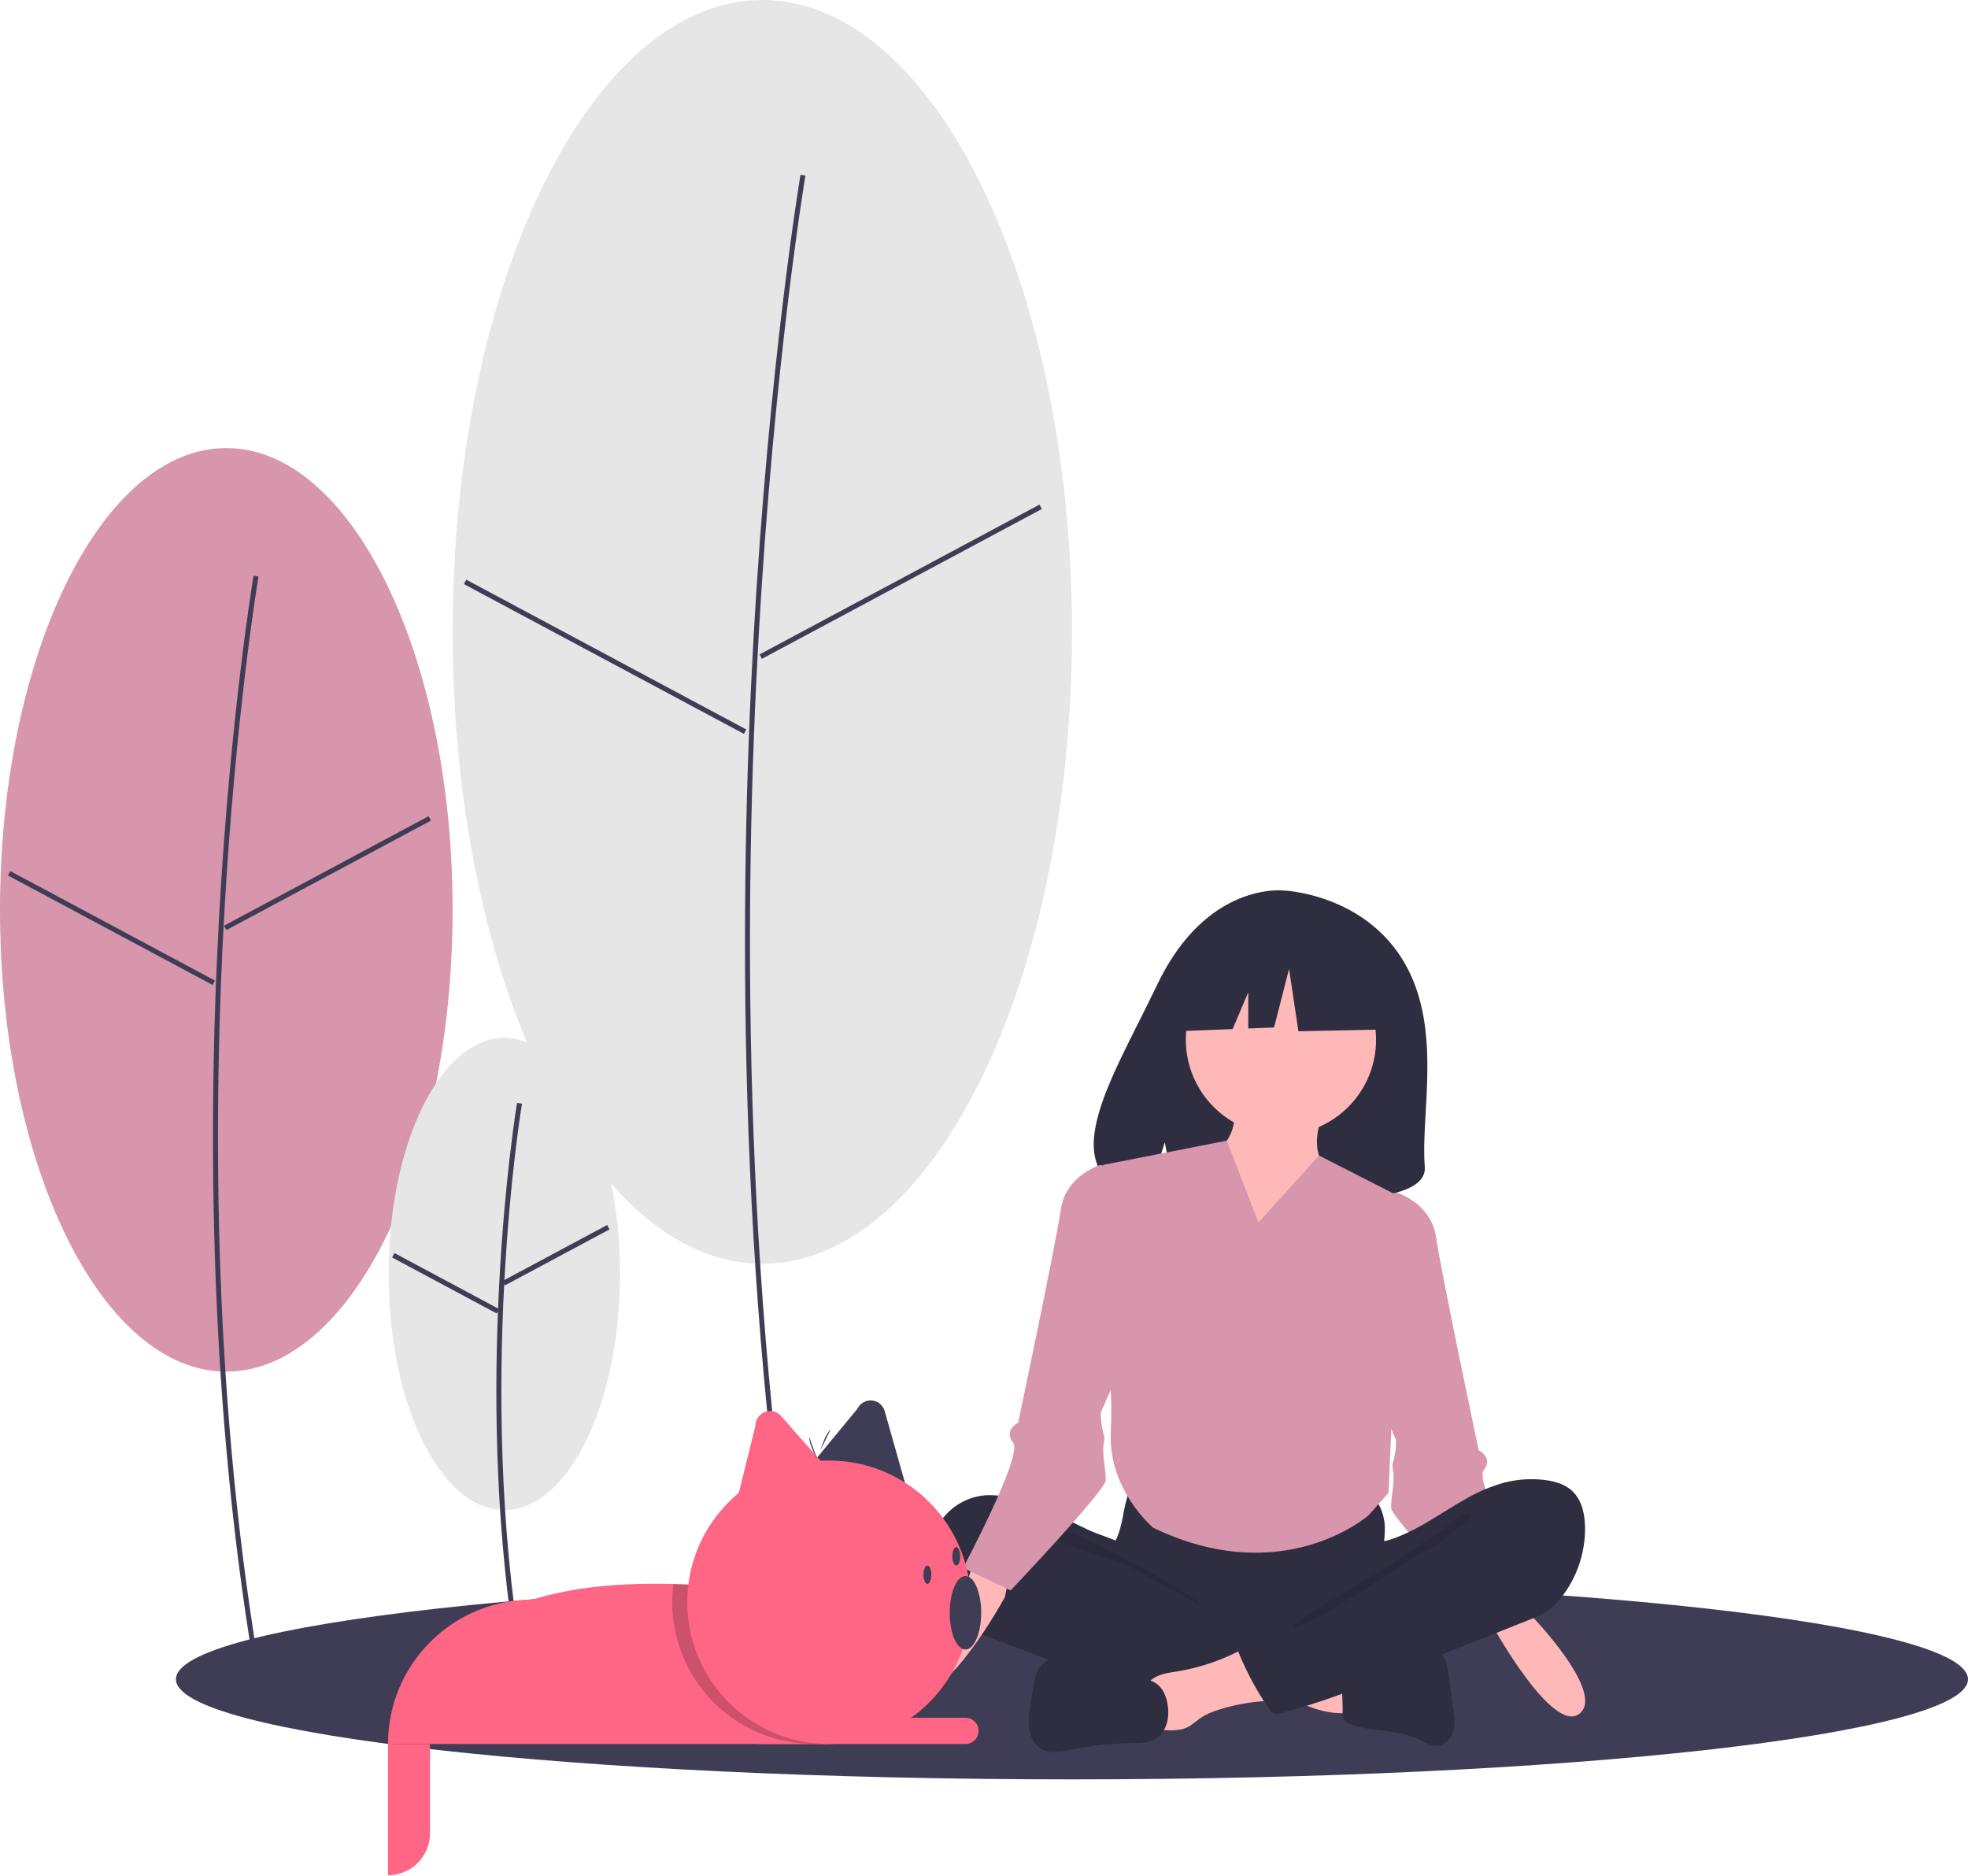
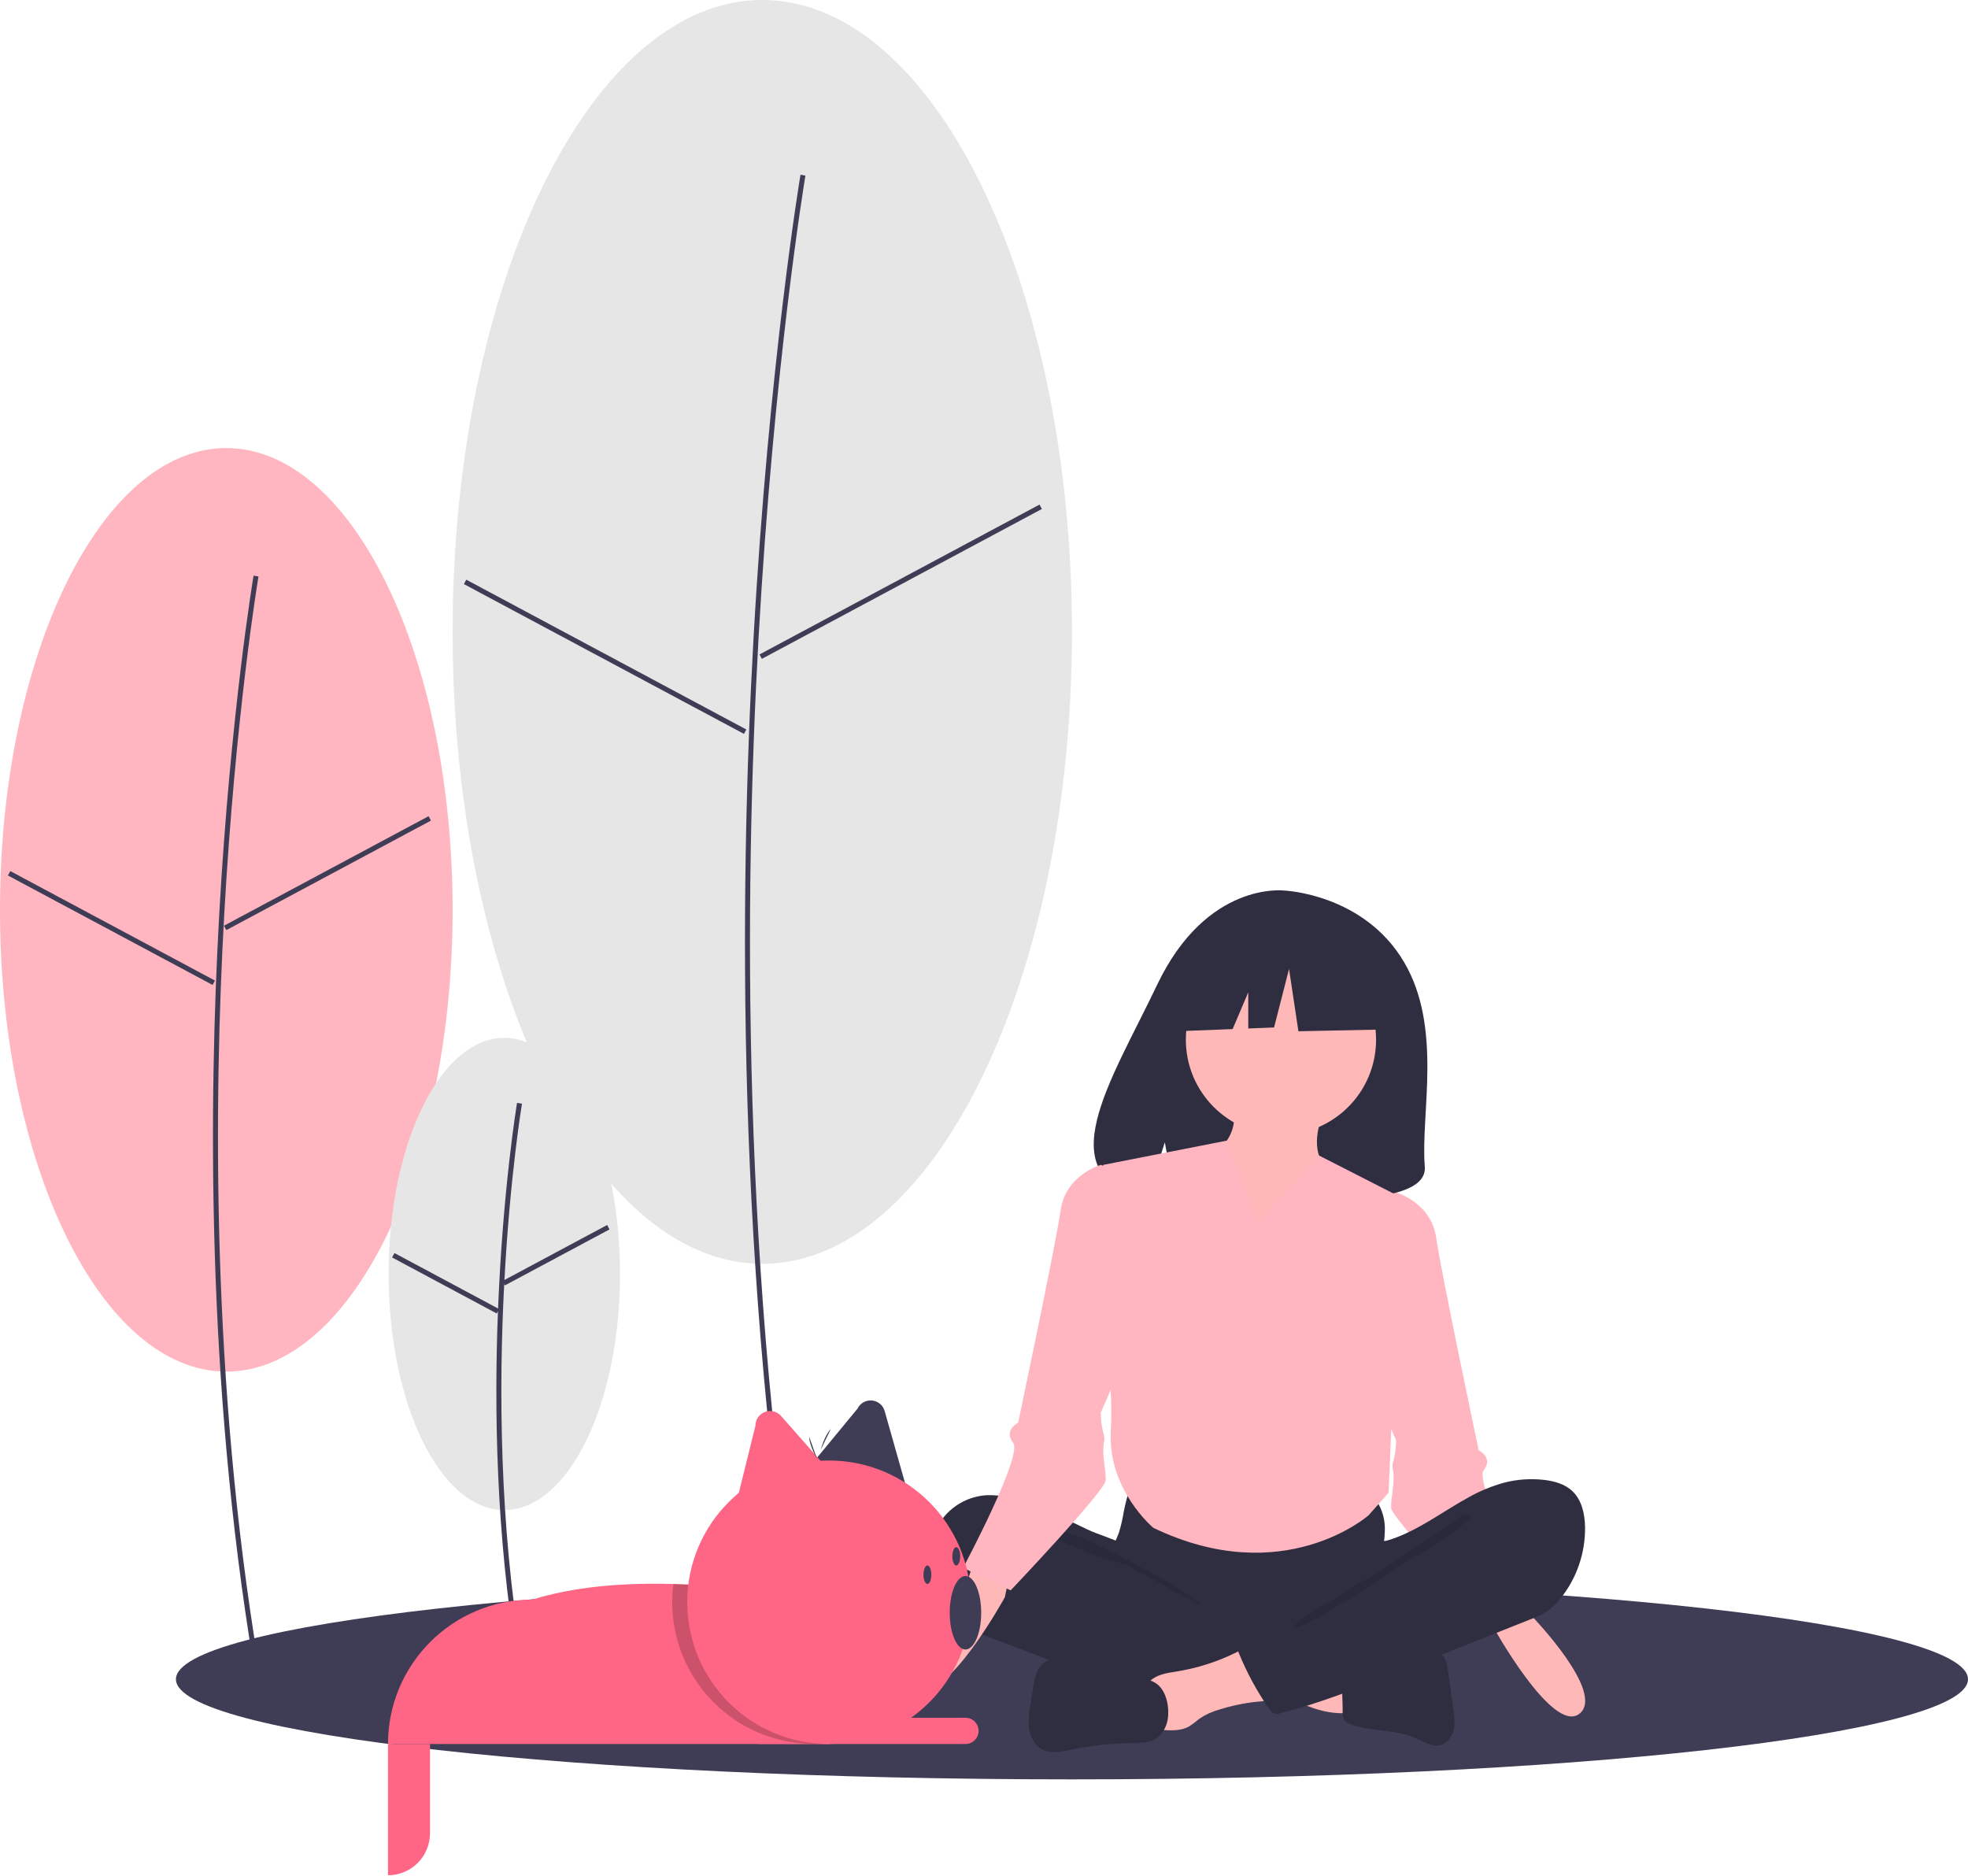
<svg xmlns="http://www.w3.org/2000/svg" id="a4f32909-a035-490f-bc72-f3acc33ef0f1" data-name="Layer 1" width="786.295" height="749.197" viewBox="0 0 786.295 749.197">
  <ellipse cx="428.295" cy="670.89" rx="358" ry="40" fill="#3f3d56" />
  <path d="M812.694,702.031l6.174,19.023s29.736,30.721,18.981,39.048-34.884-35.568-34.884-35.568l-4.447-21.476Z" transform="translate(-206.8527 -75.40145)" fill="#ffb8b8" />
-   <path d="M755.647,554.792l9-3s14,4,16,18,17,85,17,85,6,3,2,8,20,50,20,50l-19,9s-38-40-38-44,1-8,1-12-1-4,0-7a32.167,32.167,0,0,0,1-8l-7-16Z" transform="translate(-206.8527 -75.40145)" fill="#d896ac" />
-   <ellipse cx="90.418" cy="363.498" rx="90.418" ry="184.489" fill="#d896ac" />
+   <path d="M755.647,554.792l9-3s14,4,16,18,17,85,17,85,6,3,2,8,20,50,20,50l-19,9s-38-40-38-44,1-8,1-12-1-4,0-7a32.167,32.167,0,0,0,1-8l-7-16Z" transform="translate(-206.8527 -75.40145)" fill="#ffb6c1" />
+   <ellipse cx="90.418" cy="363.498" rx="90.418" ry="184.489" fill="#ffb6c1" />
  <path d="M296.44,440.813c4.51-80.307,13.598-134.551,13.689-135.09l-1.972-.334c-.091.539-9.195,54.871-13.712,135.281-4.169,74.214-5.175,186.467,13.712,299.786l1.973-.328C291.275,627.001,292.279,514.918,296.44,440.813Z" transform="translate(-206.8527 -75.40145)" fill="#3f3d56" />
  <rect x="291.316" y="423.245" width="92.725" height="2" transform="translate(-367.0872 134.1508) rotate(-28.1569)" fill="#3f3d56" />
  <rect x="250.382" y="399.802" width="2" height="92.725" transform="translate(-467.4565 381.993) rotate(-61.8584)" fill="#3f3d56" />
  <ellipse cx="304.565" cy="252.458" rx="123.73" ry="252.458" fill="#e6e6e6" />
  <path d="M509.915,330.446c6.173-109.911,18.611-184.152,18.736-184.889l-1.972-.334c-.125.738-12.579,75.065-18.759,185.08-5.705,101.538-7.081,255.118,18.759,410.153l1.973-.328C502.844,585.284,504.218,431.875,509.915,330.446Z" transform="translate(-206.8527 -75.40145)" fill="#3f3d56" />
  <rect x="503.27" y="306.806" width="126.887" height="2" transform="translate(-285.037 228.4522) rotate(-28.1571)" fill="#3f3d56" />
  <rect x="447.623" y="274.358" width="2" height="126.887" transform="translate(-267.6919 498.664) rotate(-61.8584)" fill="#3f3d56" />
  <ellipse cx="201.491" cy="508.968" rx="46.229" ry="94.325" fill="#e6e6e6" />
  <path d="M408.303,588.433l.274.512,41.798-22.372-.943-1.764-41.041,21.967c2.271-41.801,6.916-69.863,7.01-70.415l-1.972-.334c-.102.603-5.621,33.927-7.58,82.145L364.455,576.016,363.512,577.78,405.309,600.152l.499-.933c-1.567,39.797-.689,89.56,7.62,139.41l1.973-.328C406.342,683.949,406.143,629.699,408.303,588.433Z" transform="translate(-206.8527 -75.40145)" fill="#3f3d56" />
  <path d="M767.884,459.866c-16.074-27.395-47.876-28.672-47.876-28.672s-30.989-3.997-50.868,37.726c-18.529,38.89-44.101,76.439-4.117,85.543l7.222-22.674,4.473,24.362a155.111,155.111,0,0,0,17.108.295c42.82-1.394,83.599.408,82.286-15.091C774.367,520.752,783.35,486.226,767.884,459.866Z" transform="translate(-206.8527 -75.40145)" fill="#2f2e41" />
  <path d="M655.842,679.301a61.24,61.24,0,0,1-1.949,8.463c-.956,2.712-2.432,5.22-3.307,7.96-2.787,8.734,1.077,18.472,7.247,25.213a40.722,40.722,0,0,0,19.887,11.911c5.566,1.412,11.354,1.615,17.091,1.812,15.885.543,32.178,1.029,47.229-4.12a81.72,81.72,0,0,0,13.722-6.288,10.287,10.287,0,0,0,3.56-2.828c1.148-1.649,1.295-3.786,1.285-5.801-.034-6.792-1.399-13.55-1.075-20.334.18-3.758.877-7.513.534-11.259a20.71,20.71,0,0,0-15.738-17.892c-4.27-.925-8.698-.421-13.046.001a329.789,329.789,0,0,1-33.951,1.531c-11.582-.075-23.093-1.858-34.617-2.044-3.408-.055-3.339,1.005-4.424,4.332A81.605,81.605,0,0,0,655.842,679.301Z" transform="translate(-206.8527 -75.40145)" fill="#2f2e41" />
  <path d="M610.552,673.78a33.989,33.989,0,0,0-9.533-1.022,24.06,24.06,0,0,0-17.379,9.114,24.491,24.491,0,0,0-4.711,19.177,40.533,40.533,0,0,0,3.777,10.412c2.528,5.175,5.56,10.338,10.241,13.655a39.737,39.737,0,0,0,9.038,4.339l24.65,9.367c3.626,1.378,7.253,2.756,10.915,4.034a211.899,211.899,0,0,0,57.013,11.432c5.919.356,11.928.454,17.702-.905a5.749,5.749,0,0,0,3.625-1.976,6.302,6.302,0,0,0,.81-2.699l1.517-10.711a9.047,9.047,0,0,0-.129-4.515c-.695-1.8-2.437-2.932-4.097-3.895-16.206-9.388-35.128-14.568-48.769-27.453-3.211-3.033-5.899-7.842-9.8-9.902-4.424-2.337-9.635-3.67-14.208-5.823C631.217,681.702,621.387,676.293,610.552,673.78Z" transform="translate(-206.8527 -75.40145)" fill="#2f2e41" />
  <path d="M635.162,688.22c8.713,2.754,45.498,21.832,51.804,28.493-.845.307-29.52-15.902-30.381-16.162-7.821-2.368-15.686-4.751-23.114-8.216-1.494-.697-9.707-3.973-9.335-5.875C624.555,684.314,633.615,687.731,635.162,688.22Z" transform="translate(-206.8527 -75.40145)" opacity="0.1" />
  <path d="M743.86,759.842a2.034,2.034,0,0,0,1.381-.41,2.165,2.165,0,0,0,.432-1.603l-.041-14.592c-4.16-1.999-8.813-2.64-13.381-3.256L710.94,737.108c.49.066-3.332,9.258-2.746,10.486,1.033,2.163,8.926,4.08,11.153,5.101C727.091,756.245,735.138,760.148,743.86,759.842Z" transform="translate(-206.8527 -75.40145)" fill="#ffb8b8" />
  <path d="M676.996,743.187c-4.024.646-8.515,1.218-11.121,4.377-3.305,4.006-1.898,9.979-.321,14.942a6.454,6.454,0,0,0,1.371,2.719c1.076,1.071,2.724,1.227,4.233,1.324,3.67.234,7.575.418,10.781-1.398a47.284,47.284,0,0,0,4.188-3.14,26.743,26.743,0,0,1,7.7-3.551,77.279,77.279,0,0,1,15.456-3.213,23.853,23.853,0,0,0,6.089-1.083,6.774,6.774,0,0,0,4.288-4.199c.743-2.652-.785-5.355-2.251-7.681-1.825-2.897-3.759-5.947-6.481-8.08-3.971-3.111-5.935-.723-9.935,1.268A83.779,83.779,0,0,1,676.996,743.187Z" transform="translate(-206.8527 -75.40145)" fill="#ffb8b8" />
  <path d="M666.481,746.842l-25.549-7.617a33.562,33.562,0,0,0-9.508-1.858c-3.24.002-6.63,1.074-8.732,3.562-1.981,2.345-2.548,5.551-3.042,8.591l-1.057,6.504a32.945,32.945,0,0,0-.592,9.988c.483,3.314,2.16,6.625,5.076,8.229,3.536,1.946,7.869.995,11.815.182a127.567,127.567,0,0,1,24.212-2.619c3.058-.037,6.266.002,8.968-1.443,3.212-1.717,5.134-5.348,5.464-9C674.039,755.806,672.203,748.548,666.481,746.842Z" transform="translate(-206.8527 -75.40145)" fill="#2f2e41" />
  <path d="M753.903,740.205c3.312-.586,6.235-2.484,9.409-3.605,4.467-1.577,9.308-1.577,14.041-1.56,1.737.006,3.588.046,5.034,1.017,2.085,1.4,2.619,4.202,2.974,6.702l2.139,15.088c.402,2.838.802,5.752.175,8.548s-2.517,5.492-5.268,6.213c-3.341.876-6.616-1.277-9.771-2.691-7.884-3.534-17.049-2.631-25.27-5.273-1.526-.49-3.16-1.24-3.782-2.728a6.257,6.257,0,0,1-.294-2.607c.141-4.85-.873-11.472.574-16.107C745.165,739.034,750.206,740.205,753.903,740.205Z" transform="translate(-206.8527 -75.40145)" fill="#2f2e41" />
  <path d="M807.971,667.707A43.998,43.998,0,0,1,823.6,666.63c4.178.464,8.483,1.637,11.534,4.554,3.713,3.55,4.906,9.041,5.006,14.201a44.614,44.614,0,0,1-9.56,28.335,25.588,25.588,0,0,1-5.466,5.307,35.846,35.846,0,0,1-7.112,3.457L762.798,744.446c-14.523,5.778-29.097,11.572-44.245,15.381a3.436,3.436,0,0,1-4.64-1.697,115.669,115.669,0,0,1-12.099-22.324,2.018,2.018,0,0,1-.156-1.672,1.984,1.984,0,0,1,.815-.7l39.046-22.629a39.471,39.471,0,0,0,7.947-5.523,19.897,19.897,0,0,0,4.08-5.73c.809-1.705.885-5.729,1.919-6.989,1.012-1.234,4.475-1.332,6.074-1.818a54.821,54.821,0,0,0,6.612-2.521c8.734-3.941,16.512-9.668,24.885-14.282A63.547,63.547,0,0,1,807.971,667.707Z" transform="translate(-206.8527 -75.40145)" fill="#2f2e41" />
  <path d="M785.835,684.606c-6.708,5.082-15.394,9.753-22.043,14.969-2.269,1.78-40.095,23.23-40.63,26.079,6.203,1.054,45.715-26.827,51.368-29.609s10.664-6.705,15.63-10.6c1.265-.992,6.629-3.976,2.996-5.085C791.11,679.737,787.346,683.59,785.835,684.606Z" transform="translate(-206.8527 -75.40145)" opacity="0.1" />
  <circle cx="511.795" cy="415.39" r="38" fill="#ffb8b8" />
  <path d="M734.647,522.792s-6,15,5,21-34,54-34,54l-20-58s17-6,14-22Z" transform="translate(-206.8527 -75.40145)" fill="#ffb8b8" />
-   <path d="M709.647,563.792l24.218-26.736,32.782,16.736-5,118-8,9s-34,30-86,5c0,0-18-15-17-38s-2-26-2-26l-1-81,49.371-9.688Z" transform="translate(-206.8527 -75.40145)" fill="#d896ac" />
+   <path d="M709.647,563.792l24.218-26.736,32.782,16.736-5,118-8,9s-34,30-86,5c0,0-18-15-17-38s-2-26-2-26l-1-81,49.371-9.688Z" transform="translate(-206.8527 -75.40145)" fill="#ffb6c1" />
  <path d="M598.6,691.031l-6.174,19.023S562.69,740.775,573.445,749.102s34.884-35.568,34.884-35.568l4.447-21.476Z" transform="translate(-206.8527 -75.40145)" fill="#ffb8b8" />
-   <path d="M655.647,543.792l-9-3s-14,4-16,18-17,85-17,85-6,3-2,8-20,50-20,50l19,9s38-40,38-44-1-8-1-12,1-4,0-7a32.167,32.167,0,0,1-1-8l7-16Z" transform="translate(-206.8527 -75.40145)" fill="#d896ac" />
+   <path d="M655.647,543.792l-9-3s-14,4-16,18-17,85-17,85-6,3-2,8-20,50-20,50l19,9s38-40,38-44-1-8-1-12,1-4,0-7a32.167,32.167,0,0,1-1-8l7-16Z" transform="translate(-206.8527 -75.40145)" fill="#ffb6c1" />
  <polygon points="553.925 381.823 522.506 365.224 479.119 372.014 470.142 412.005 492.488 411.138 498.73 396.446 498.73 410.895 509.041 410.495 515.026 387.105 518.766 412.005 555.421 411.25 553.925 381.823" fill="#2f2e41" />
  <path d="M538.057,714.482v57.68h-176.18a57.683,57.683,0,0,1,57.68-57.68c16.52-5.15,35.62-6.79,56.34-6.25C495.447,708.732,516.437,711.182,538.057,714.482Z" transform="translate(-206.8527 -75.40145)" fill="#ff6584" />
  <path d="M306.037,684.178h82.847a5.244,5.244,0,0,1,5.244,5.244v0a5.244,5.244,0,0,1-5.244,5.244H306.037a0,0,0,0,1,0,0v-10.487A0,0,0,0,1,306.037,684.178Z" fill="#3f3d56" />
  <path d="M527.238,665.12l22.206-26.918a5.829,5.829,0,0,1,10.865.931l8.757,30.918Z" transform="translate(-206.8527 -75.40145)" fill="#3f3d56" />
  <path d="M500.305,678.829l8.39-33.872a5.829,5.829,0,0,1,10.2-3.857l21.261,24.096Z" transform="translate(-206.8527 -75.40145)" fill="#ff6584" />
  <path d="M155.024,696.762h16.779a0,0,0,0,1,0,0v35.656a16.779,16.779,0,0,1-16.779,16.779h0a0,0,0,0,1,0,0V696.762A0,0,0,0,1,155.024,696.762Z" fill="#ff6584" />
  <path d="M302.891,686.275h82.847a5.244,5.244,0,0,1,5.244,5.244v0a5.244,5.244,0,0,1-5.244,5.244H302.891a0,0,0,0,1,0,0V686.275A0,0,0,0,1,302.891,686.275Z" fill="#ff6584" />
  <path d="M538.057,714.482v57.36a56.645,56.645,0,0,1-62.16-63.61C495.447,708.732,516.437,711.182,538.057,714.482Z" transform="translate(-206.8527 -75.40145)" opacity="0.2" />
  <circle cx="331.206" cy="640.132" r="56.63" fill="#ff6584" />
  <ellipse cx="385.738" cy="644.327" rx="6.292" ry="14.682" fill="#3f3d56" />
  <ellipse cx="370.532" cy="629.121" rx="1.573" ry="3.67" fill="#3f3d56" />
  <ellipse cx="382.068" cy="621.78" rx="1.573" ry="3.67" fill="#3f3d56" />
  <path d="M533.307,658.273s-3.147-5.475-3.147-8.815" transform="translate(-206.8527 -75.40145)" fill="#3f3d56" />
  <path d="M534.692,654.732s1.715-6.078,4.103-8.413" transform="translate(-206.8527 -75.40145)" fill="#3f3d56" />
</svg>
